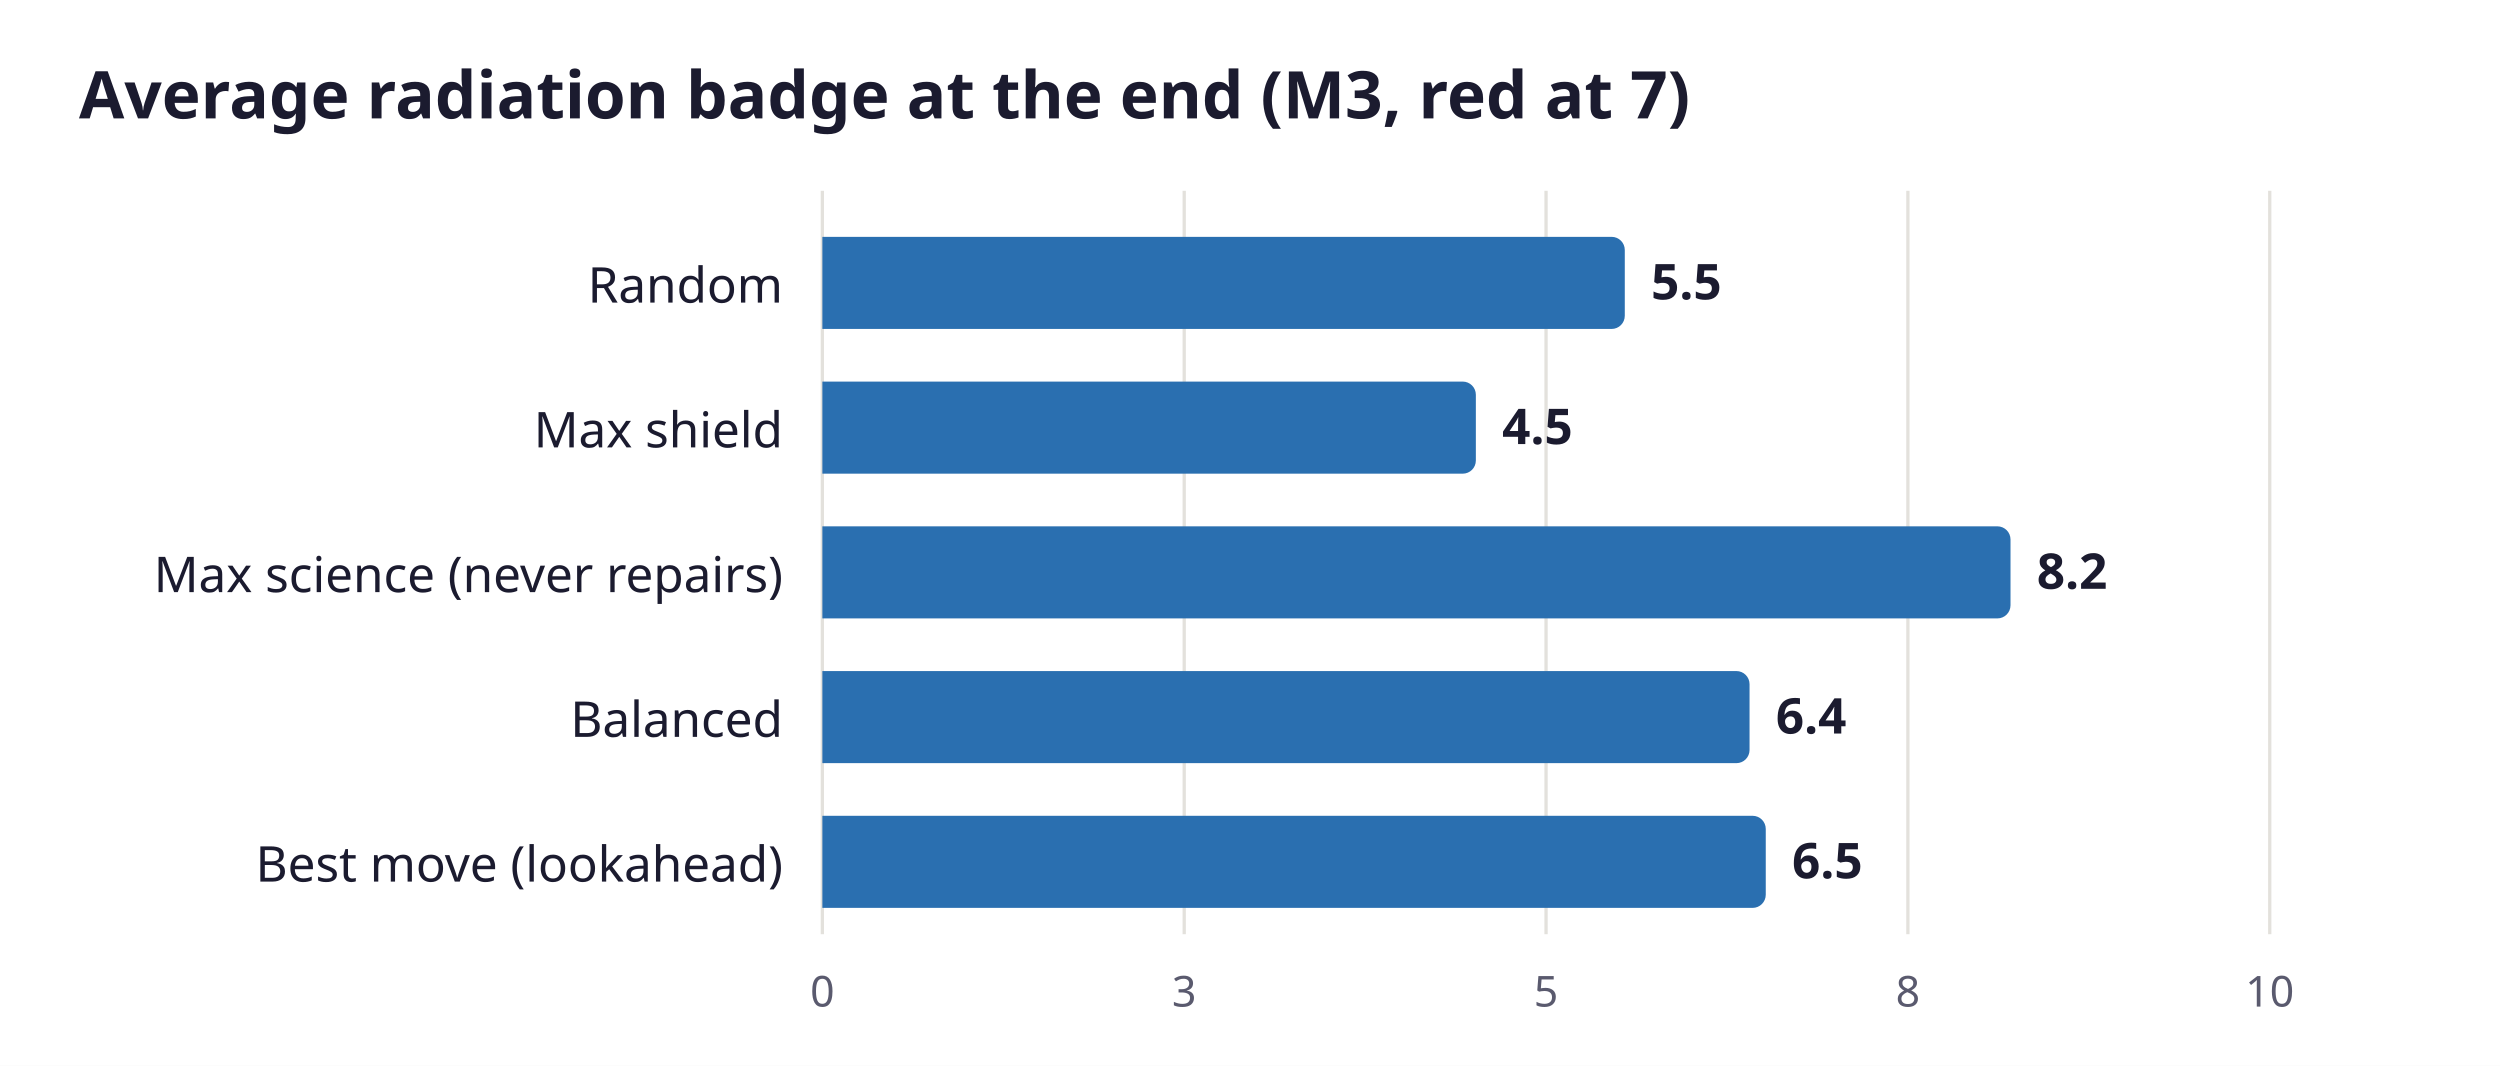
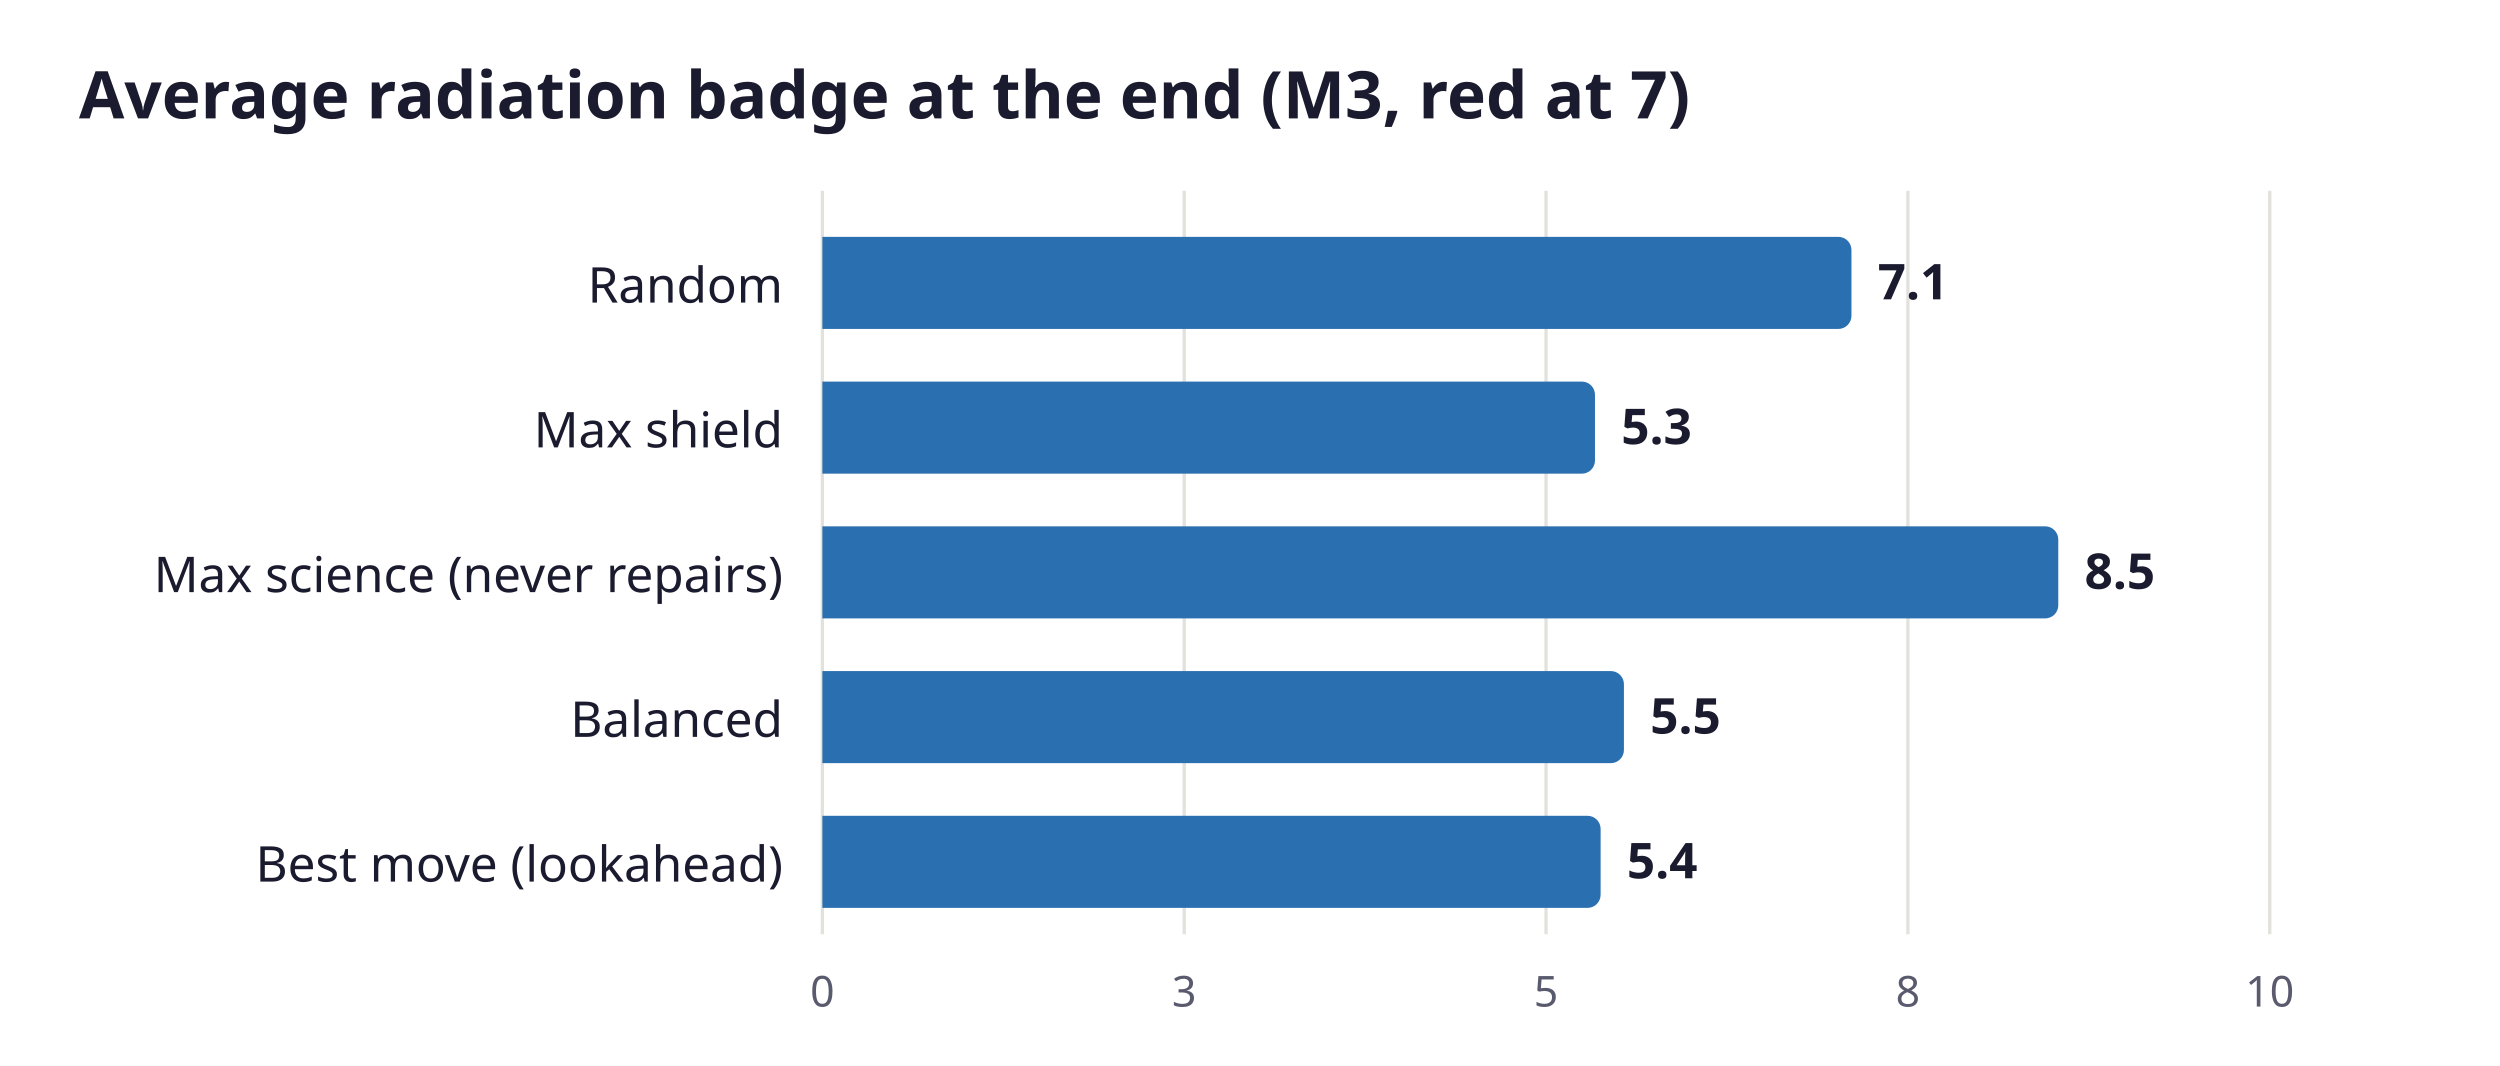
<svg xmlns="http://www.w3.org/2000/svg" viewBox="0 0 760 324" width="760" height="324" role="img" aria-label="Average radiation badge at the end (M3, red at 7)" font-family="Atkinson Hyperlegible, system-ui, sans-serif">
  <rect width="760" height="324" fill="#ffffff" />
  <text x="24" y="36" font-size="20" font-weight="700" fill="#1b1b2f">Average radiation badge at the end (M3, red at 7)</text>
  <line x1="250" y1="58" x2="250" y2="284" stroke="#e3e1dc" stroke-width="1" />
  <text x="250" y="306" font-size="13" fill="#5a5a6e" text-anchor="middle">0</text>
  <line x1="360" y1="58" x2="360" y2="284" stroke="#e3e1dc" stroke-width="1" />
  <text x="360" y="306" font-size="13" fill="#5a5a6e" text-anchor="middle">3</text>
  <line x1="470" y1="58" x2="470" y2="284" stroke="#e3e1dc" stroke-width="1" />
  <text x="470" y="306" font-size="13" fill="#5a5a6e" text-anchor="middle">5</text>
  <line x1="580" y1="58" x2="580" y2="284" stroke="#e3e1dc" stroke-width="1" />
  <text x="580" y="306" font-size="13" fill="#5a5a6e" text-anchor="middle">8</text>
  <line x1="690" y1="58" x2="690" y2="284" stroke="#e3e1dc" stroke-width="1" />
  <text x="690" y="306" font-size="13" fill="#5a5a6e" text-anchor="middle">10</text>
  <text x="238" y="92" font-size="15" fill="#1b1b2f" text-anchor="end">Random</text>
-   <path d="M250 72 h239.936 a4 4 0 0 1 4 4 v20 a4 4 0 0 1 -4 4 h-239.936 z" fill="#2a6fb0" />
-   <text x="501.936" y="91" font-size="15" font-weight="700" fill="#1b1b2f">5.5</text>
+   <path d="M250 72 h308.84 a4 4 0 0 1 4 4 v20 a4 4 0 0 1 -4 4 h-308.84 z" fill="#2a6fb0" />
+   <text x="570.84" y="91" font-size="15" font-weight="700" fill="#1b1b2f">7.1</text>
  <text x="238" y="136" font-size="15" fill="#1b1b2f" text-anchor="end">Max shield</text>
-   <path d="M250 116 h194.66 a4 4 0 0 1 4 4 v20 a4 4 0 0 1 -4 4 h-194.66 z" fill="#2a6fb0" />
-   <text x="456.66" y="135" font-size="15" font-weight="700" fill="#1b1b2f">4.5</text>
+   <path d="M250 116 h230.872 a4 4 0 0 1 4 4 v20 a4 4 0 0 1 -4 4 h-230.872 z" fill="#2a6fb0" />
+   <text x="492.872" y="135" font-size="15" font-weight="700" fill="#1b1b2f">5.3</text>
  <text x="238" y="180" font-size="15" fill="#1b1b2f" text-anchor="end">Max science (never repairs)</text>
-   <path d="M250 160 h357.196 a4 4 0 0 1 4 4 v20 a4 4 0 0 1 -4 4 h-357.196 z" fill="#2a6fb0" />
-   <text x="619.196" y="179" font-size="15" font-weight="700" fill="#1b1b2f">8.2</text>
+   <path d="M250 160 h371.716 a4 4 0 0 1 4 4 v20 a4 4 0 0 1 -4 4 h-371.716 z" fill="#2a6fb0" />
+   <text x="633.716" y="179" font-size="15" font-weight="700" fill="#1b1b2f">8.5</text>
  <text x="238" y="224" font-size="15" fill="#1b1b2f" text-anchor="end">Balanced</text>
-   <path d="M250 204 h277.864 a4 4 0 0 1 4 4 v20 a4 4 0 0 1 -4 4 h-277.864 z" fill="#2a6fb0" />
-   <text x="539.864" y="223" font-size="15" font-weight="700" fill="#1b1b2f">6.4</text>
+   <path d="M250 204 h239.672 a4 4 0 0 1 4 4 v20 a4 4 0 0 1 -4 4 h-239.672 z" fill="#2a6fb0" />
+   <text x="501.672" y="223" font-size="15" font-weight="700" fill="#1b1b2f">5.5</text>
  <text x="238" y="268" font-size="15" fill="#1b1b2f" text-anchor="end">Best move (lookahead)</text>
-   <path d="M250 248 h282.792 a4 4 0 0 1 4 4 v20 a4 4 0 0 1 -4 4 h-282.792 z" fill="#2a6fb0" />
-   <text x="544.792" y="267" font-size="15" font-weight="700" fill="#1b1b2f">6.5</text>
+   <path d="M250 248 h232.588 a4 4 0 0 1 4 4 v20 a4 4 0 0 1 -4 4 h-232.588 z" fill="#2a6fb0" />
+   <text x="494.588" y="267" font-size="15" font-weight="700" fill="#1b1b2f">5.4</text>
</svg>
